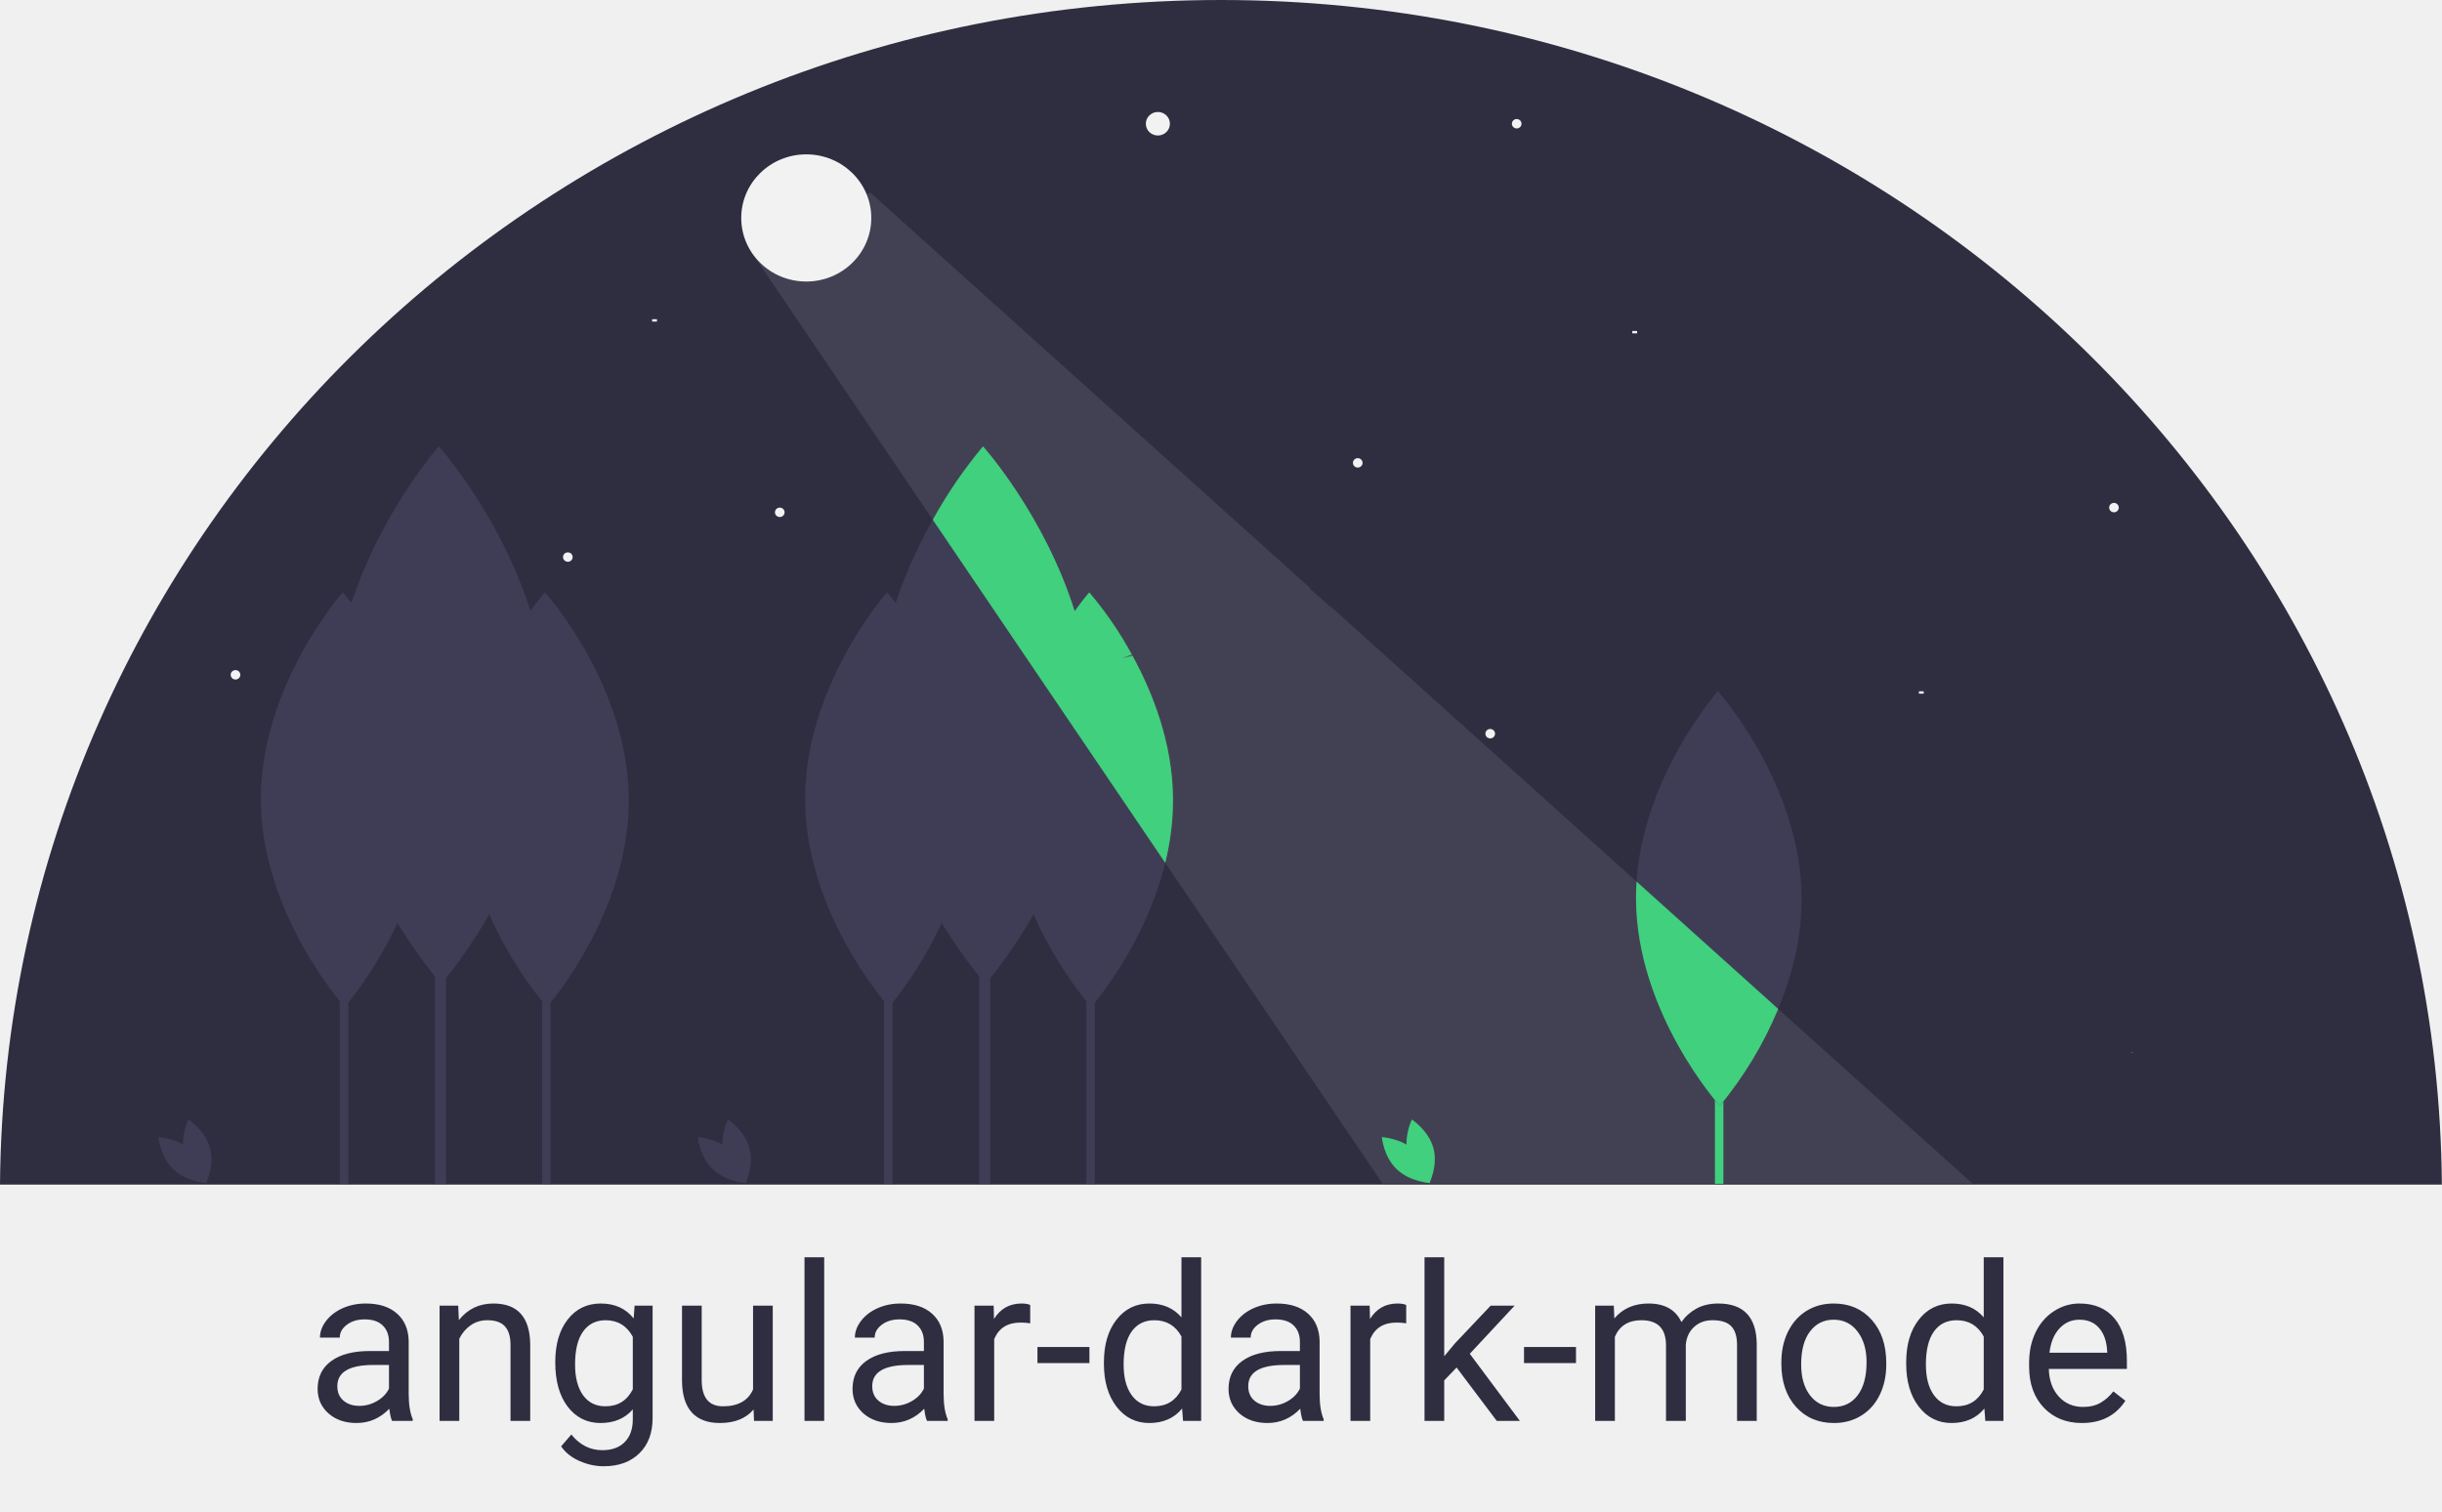
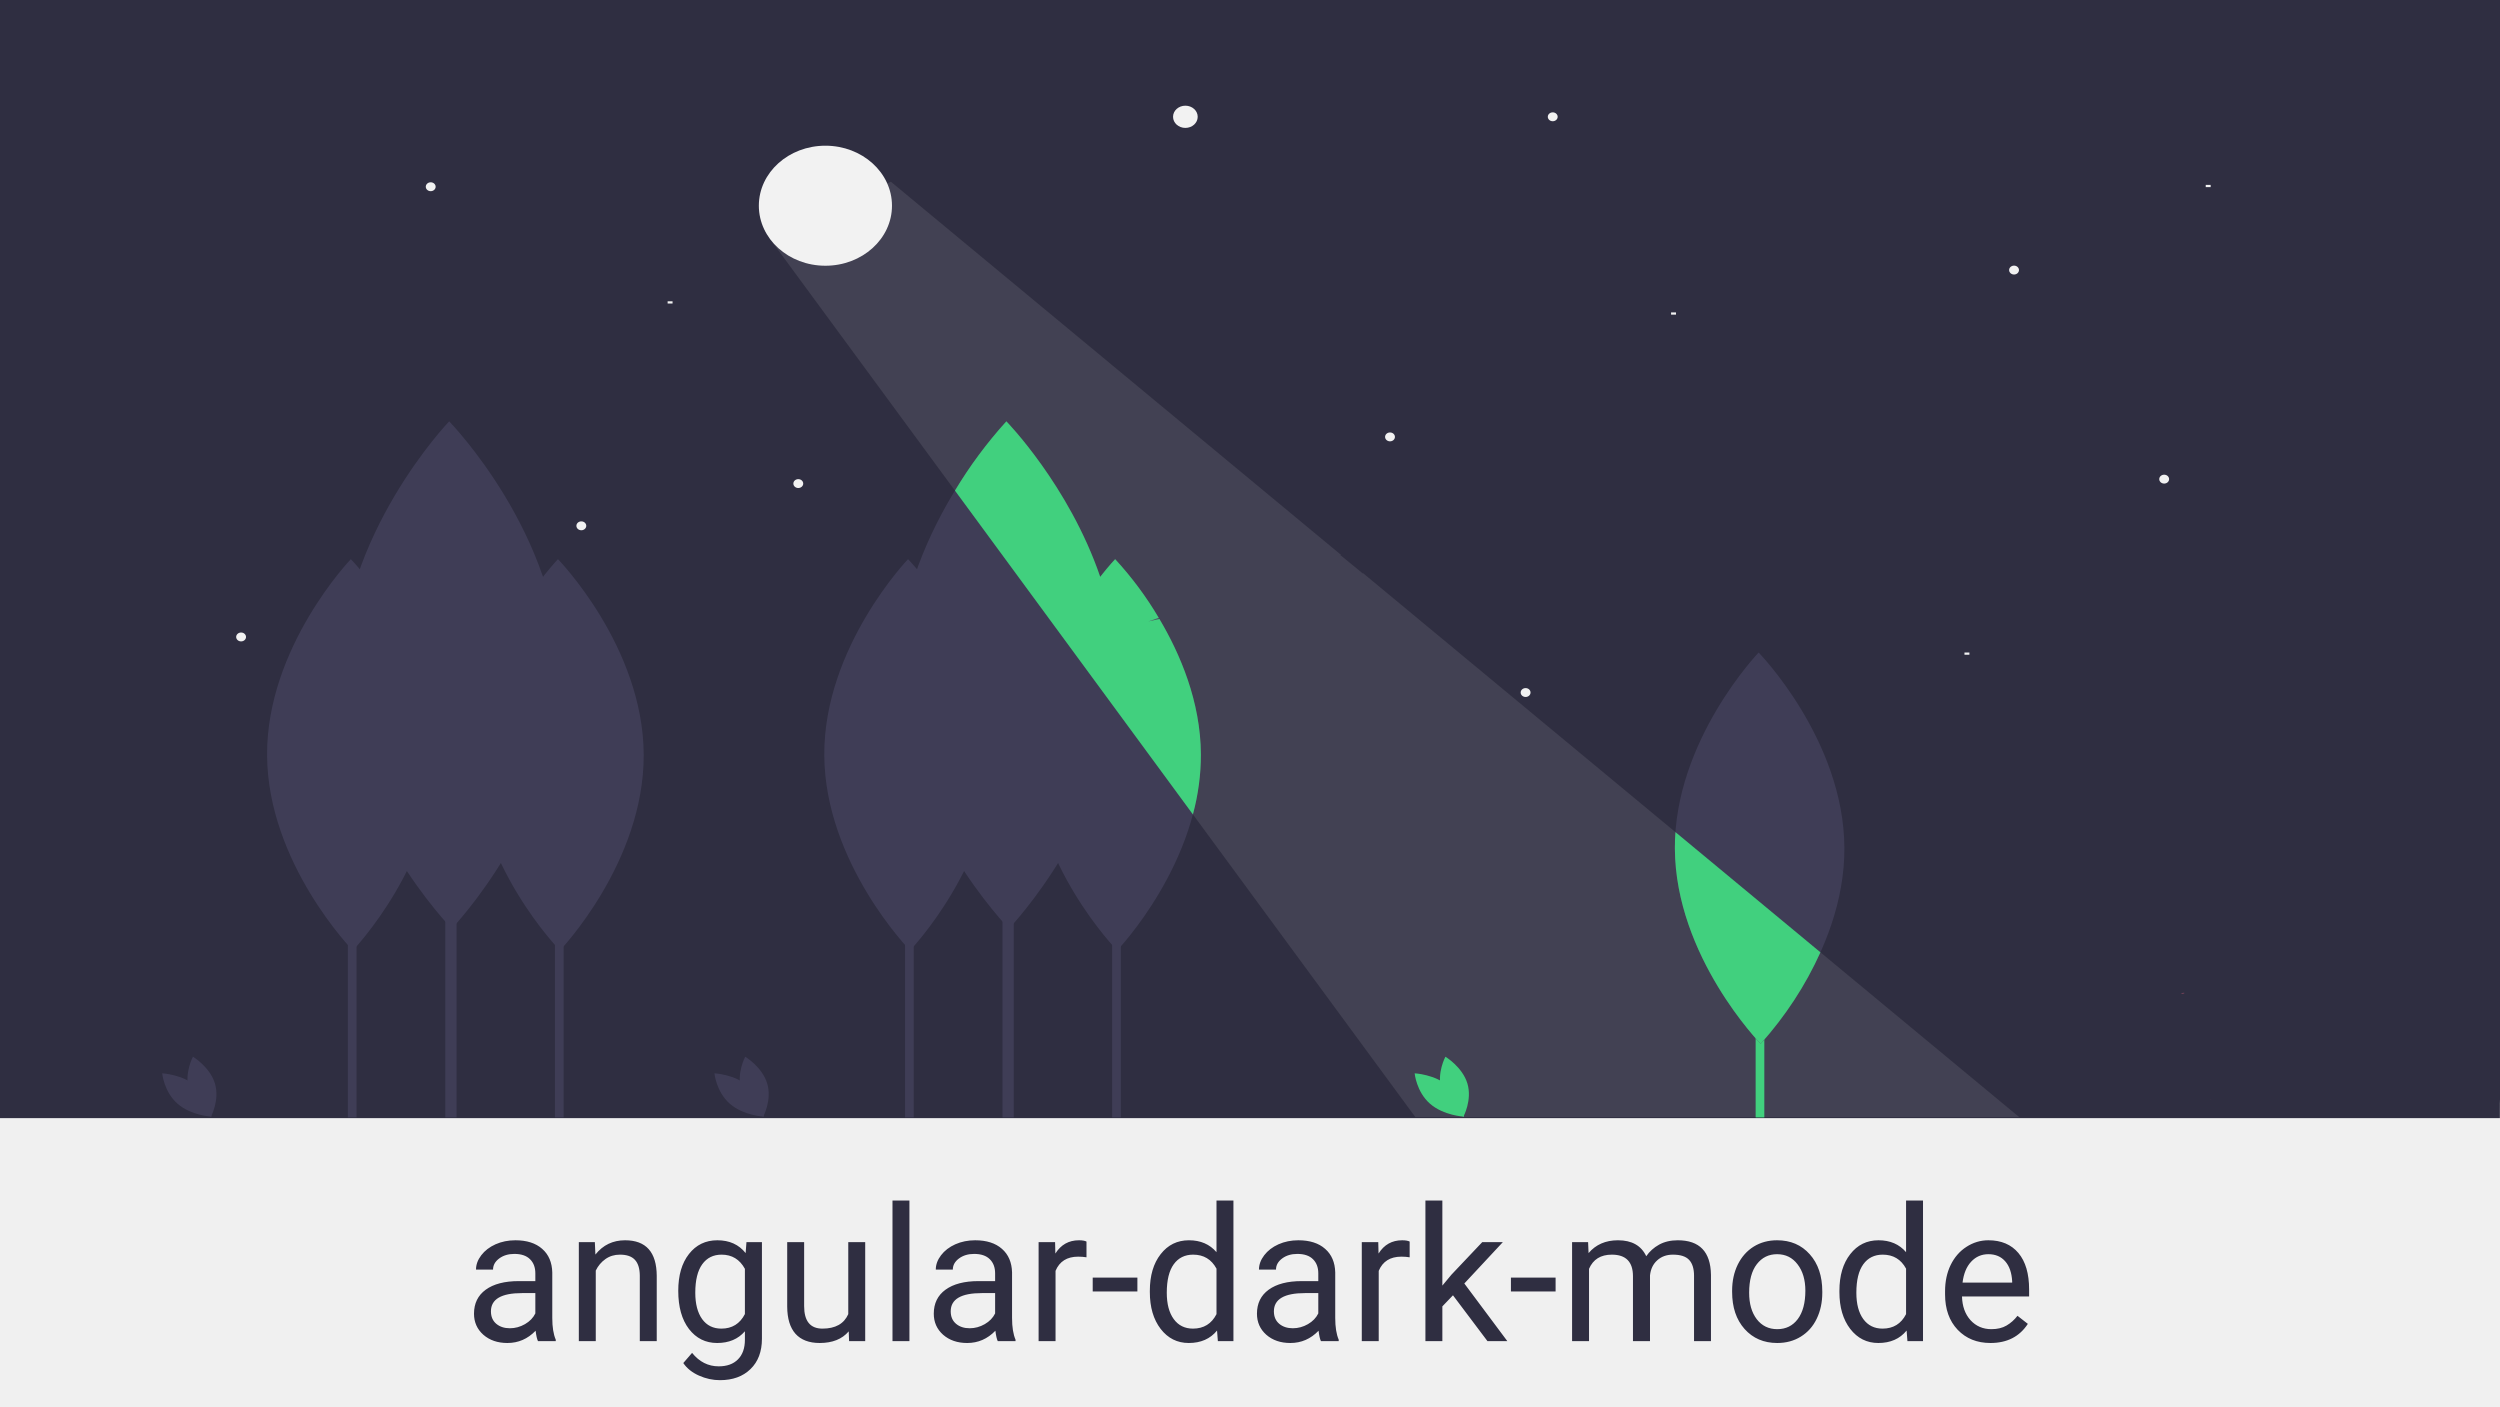
- <svg xmlns="http://www.w3.org/2000/svg" width="806" height="499" viewBox="0 0 806 499" fill="none">
+ <svg xmlns="http://www.w3.org/2000/svg" width="1920" height="1080" viewBox="0 0 1920 1080" fill="none">
  <g clip-path="url(#clip0)">
-     <path d="M402.98 0C181.471 0 1.709 174.772 -3.05176e-05 391H805.96C804.25 174.772 624.489 0 402.98 0Z" fill="#2F2E41" />
-     <path d="M382.164 44.731C384.359 44.731 386.139 42.991 386.139 40.844C386.139 38.698 384.359 36.958 382.164 36.958C379.97 36.958 378.19 38.698 378.19 40.844C378.19 42.991 379.97 44.731 382.164 44.731Z" fill="#F2F2F2" />
-     <path d="M257.37 170.659C258.248 170.659 258.959 169.963 258.959 169.105C258.959 168.246 258.248 167.55 257.37 167.55C256.492 167.55 255.78 168.246 255.78 169.105C255.78 169.963 256.492 170.659 257.37 170.659Z" fill="#F2F2F2" />
-     <path d="M491.857 243.729C492.735 243.729 493.447 243.033 493.447 242.174C493.447 241.316 492.735 240.62 491.857 240.62C490.979 240.62 490.267 241.316 490.267 242.174C490.267 243.033 490.979 243.729 491.857 243.729Z" fill="#F2F2F2" />
-     <path d="M77.729 224.296C78.607 224.296 79.318 223.6 79.318 222.741C79.318 221.882 78.607 221.186 77.729 221.186C76.851 221.186 76.139 221.882 76.139 222.741C76.139 223.6 76.851 224.296 77.729 224.296Z" fill="#F2F2F2" />
-     <path d="M697.729 169.105C698.607 169.105 699.318 168.409 699.318 167.55C699.318 166.691 698.607 165.995 697.729 165.995C696.851 165.995 696.139 166.691 696.139 167.55C696.139 168.409 696.851 169.105 697.729 169.105Z" fill="#F2F2F2" />
-     <path d="M187.421 185.429C188.299 185.429 189.011 184.733 189.011 183.874C189.011 183.016 188.299 182.319 187.421 182.319C186.543 182.319 185.831 183.016 185.831 183.874C185.831 184.733 186.543 185.429 187.421 185.429Z" fill="#F2F2F2" />
-     <path d="M448.139 154.335C449.017 154.335 449.729 153.639 449.729 152.781C449.729 151.922 449.017 151.226 448.139 151.226C447.261 151.226 446.549 151.922 446.549 152.781C446.549 153.639 447.261 154.335 448.139 154.335Z" fill="#F2F2F2" />
-     <path d="M500.6 42.399C501.478 42.399 502.19 41.703 502.19 40.844C502.19 39.986 501.478 39.29 500.6 39.29C499.722 39.29 499.011 39.986 499.011 40.844C499.011 41.703 499.722 42.399 500.6 42.399Z" fill="#F2F2F2" />
-     <path d="M169.934 224.296H168.344V225.073H169.934V224.296Z" fill="#F2F2F2" />
-     <path d="M216.831 105.363H215.241V106.141H216.831V105.363Z" fill="#F2F2F2" />
-     <path d="M331.293 193.979H329.703V194.757H331.293V193.979Z" fill="#F2F2F2" />
-     <path d="M634.934 228.182H633.344V228.96H634.934V228.182Z" fill="#F2F2F2" />
-     <path d="M540.344 109.25H538.754V110.027H540.344V109.25Z" fill="#F2F2F2" />
-     <path d="M181.714 282.702H178.917V390.754H181.714V282.702Z" fill="#3F3D56" />
-     <path d="M207.529 263.824C207.707 301.607 180.525 332.359 180.525 332.359C180.525 332.359 153.054 301.853 152.876 264.07C152.698 226.287 179.881 195.534 179.881 195.534C179.881 195.534 207.351 226.04 207.529 263.824Z" fill="#3F3D56" />
-     <path d="M147.188 250.669H143.562V390.754H147.188V250.669Z" fill="#3F3D56" />
-     <path d="M180.656 235.873C180.887 284.857 145.647 324.727 145.647 324.727C145.647 324.727 110.032 285.177 109.801 236.193C109.57 187.209 144.811 147.339 144.811 147.339C144.811 147.339 180.425 186.889 180.656 235.873Z" fill="#3F3D56" />
-     <path d="M568.817 282.702H566.02V390.754H568.817V282.702Z" fill="#2ECC71" />
-     <path d="M594.632 296.472C594.81 334.255 567.628 365.007 567.628 365.007C567.628 365.007 540.157 334.501 539.979 296.718C539.801 258.935 566.983 228.182 566.983 228.182C566.983 228.182 594.454 258.688 594.632 296.472Z" fill="#3F3D56" />
-     <path d="M114.945 282.702H112.148V390.754H114.945V282.702Z" fill="#3F3D56" />
-     <path d="M140.76 263.824C140.938 301.607 113.756 332.359 113.756 332.359C113.756 332.359 86.285 301.853 86.107 264.07C85.929 226.287 113.111 195.534 113.111 195.534C113.111 195.534 140.582 226.04 140.76 263.824Z" fill="#3F3D56" />
-     <path d="M361.355 282.702H358.558V390.754H361.355V282.702Z" fill="#3F3D56" />
-     <path d="M387.17 263.824C387.349 301.607 360.166 332.359 360.166 332.359C360.166 332.359 332.696 301.853 332.517 264.07C332.339 226.287 359.522 195.534 359.522 195.534C359.522 195.534 386.992 226.04 387.17 263.824Z" fill="#3F3D56" />
-     <path d="M326.829 250.669H323.203V390.754H326.829V250.669Z" fill="#3F3D56" />
-     <path d="M360.297 235.873C360.528 284.857 325.288 324.727 325.288 324.727C325.288 324.727 289.673 285.177 289.442 236.193C289.211 187.209 324.452 147.339 324.452 147.339C324.452 147.339 360.066 186.889 360.297 235.873Z" fill="#3F3D56" />
-     <path d="M294.586 282.702H291.789V390.754H294.586V282.702Z" fill="#3F3D56" />
-     <path d="M320.401 263.824C320.579 301.607 293.397 332.359 293.397 332.359C293.397 332.359 265.926 301.853 265.748 264.07C265.57 226.287 292.752 195.534 292.752 195.534C292.752 195.534 320.223 226.04 320.401 263.824Z" fill="#3F3D56" />
-     <path d="M586.903 333.021L540.162 290.992C540.036 292.88 539.97 294.789 539.979 296.718C540.157 334.501 567.628 365.007 567.628 365.007C575.626 355.33 582.121 344.552 586.903 333.021Z" fill="#2ECC71" />
-     <path d="M238.973 381.115C240.575 386.905 246.06 390.49 246.06 390.49C246.06 390.49 248.949 384.689 247.348 378.9C245.746 373.111 240.261 369.525 240.261 369.525C240.261 369.525 237.372 375.326 238.973 381.115Z" fill="#3F3D56" />
-     <path d="M241.326 379.871C245.721 384.055 246.258 390.486 246.258 390.486C246.258 390.486 239.67 390.134 235.275 385.95C230.881 381.767 230.344 375.336 230.344 375.336C230.344 375.336 236.932 375.688 241.326 379.871Z" fill="#3F3D56" />
-     <path d="M464.717 381.115C466.318 386.905 471.804 390.49 471.804 390.49C471.804 390.49 474.693 384.689 473.091 378.9C471.49 373.111 466.004 369.525 466.004 369.525C466.004 369.525 463.115 375.326 464.717 381.115Z" fill="#2ECC71" />
-     <path d="M467.07 379.871C471.465 384.055 472.001 390.486 472.001 390.486C472.001 390.486 465.413 390.134 461.019 385.95C456.624 381.767 456.088 375.336 456.088 375.336C456.088 375.336 462.676 375.688 467.07 379.871Z" fill="#2ECC71" />
-     <path d="M60.922 381.115C62.523 386.905 68.009 390.49 68.009 390.49C68.009 390.49 70.898 384.689 69.296 378.9C67.695 373.111 62.209 369.525 62.209 369.525C62.209 369.525 59.321 375.326 60.922 381.115Z" fill="#3F3D56" />
-     <path d="M63.275 379.871C67.67 384.055 68.206 390.486 68.206 390.486C68.206 390.486 61.618 390.134 57.224 385.95C52.829 381.767 52.293 375.336 52.293 375.336C52.293 375.336 58.881 375.688 63.275 379.871Z" fill="#3F3D56" />
-     <path d="M307.88 171.564L384.593 284.792C386.307 277.928 387.172 270.889 387.17 263.823C387.084 245.399 380.507 228.707 373.79 216.437L370.241 217.3L373.579 216.054C369.624 208.762 364.914 201.885 359.522 195.534C359.522 195.534 357.564 197.75 354.705 201.718C344.626 169.747 324.452 147.339 324.452 147.339C318.155 154.882 312.606 162.993 307.88 171.564Z" fill="#2ECC71" />
-     <path d="M703.971 347.328C704.103 347.305 704.233 347.27 704.363 347.238C703.945 347.187 703.52 347.227 703.119 347.355C703.403 347.38 703.689 347.371 703.971 347.328Z" fill="#FF6584" />
-     <path d="M712.737 384.431C712.776 384.466 712.815 384.502 712.855 384.536C712.826 384.495 712.793 384.454 712.767 384.412L712.737 384.431Z" fill="#FF6584" />
-     <path opacity="0.1" d="M456.835 216.066L456.834 216.065L439.491 200.47L439.335 200.508L432.39 194.334L432.055 194.238L432.417 194.104L358.558 127.694L287.229 63.556L250.884 82.41L247.911 83.054L291.468 147.339L456.31 390.646H650.99L456.835 216.066Z" fill="#F2F2F2" />
-     <path d="M266.113 92.926C277.966 92.926 287.575 83.529 287.575 71.938C287.575 60.346 277.966 50.95 266.113 50.95C254.26 50.95 244.652 60.346 244.652 71.938C244.652 83.529 254.26 92.926 266.113 92.926Z" fill="#F2F2F2" />
+     <path d="M954.591 -1.588C-853.859 -334.323 4.072 383.834 -0 858.715H1919.9C1915.83 383.834 2600.79 -470.117 954.591 -1.588Z" fill="#2F2E41" />
+     <path d="M910.367 98.238C915.596 98.238 919.834 94.417 919.834 89.702C919.834 84.988 915.596 81.166 910.367 81.166C905.138 81.166 900.899 84.988 900.899 89.702C900.899 94.417 905.138 98.238 910.367 98.238Z" fill="#F2F2F2" />
+     <path d="M613.089 374.803C615.18 374.803 616.876 373.274 616.876 371.388C616.876 369.503 615.18 367.974 613.089 367.974C610.997 367.974 609.302 369.503 609.302 371.388C609.302 373.274 610.997 374.803 613.089 374.803Z" fill="#F2F2F2" />
+     <path d="M1171.67 535.278C1173.76 535.278 1175.46 533.749 1175.46 531.864C1175.46 529.978 1173.76 528.449 1171.67 528.449C1169.58 528.449 1167.88 529.978 1167.88 531.864C1167.88 533.749 1169.58 535.278 1171.67 535.278Z" fill="#F2F2F2" />
+     <path d="M185.16 492.598C187.251 492.598 188.947 491.07 188.947 489.184C188.947 487.298 187.251 485.77 185.16 485.77C183.068 485.77 181.373 487.298 181.373 489.184C181.373 491.07 183.068 492.598 185.16 492.598Z" fill="#F2F2F2" />
+     <path d="M1662.08 371.388C1664.17 371.388 1665.87 369.859 1665.87 367.974C1665.87 366.088 1664.17 364.559 1662.08 364.559C1659.99 364.559 1658.3 366.088 1658.3 367.974C1658.3 369.859 1659.99 371.388 1662.08 371.388Z" fill="#F2F2F2" />
+     <path d="M1546.79 210.829C1548.88 210.829 1550.57 209.3 1550.57 207.414C1550.57 205.529 1548.88 204 1546.79 204C1544.7 204 1543 205.529 1543 207.414C1543 209.3 1544.7 210.829 1546.79 210.829Z" fill="#F2F2F2" />
+     <path d="M446.462 407.239C448.553 407.239 450.249 405.71 450.249 403.825C450.249 401.939 448.553 400.41 446.462 400.41C444.37 400.41 442.675 401.939 442.675 403.825C442.675 405.71 444.37 407.239 446.462 407.239Z" fill="#F2F2F2" />
+     <path d="M1067.53 338.952C1069.62 338.952 1071.31 337.423 1071.31 335.537C1071.31 333.651 1069.62 332.123 1067.53 332.123C1065.44 332.123 1063.74 333.651 1063.74 335.537C1063.74 337.423 1065.44 338.952 1067.53 338.952Z" fill="#F2F2F2" />
+     <path d="M1192.5 93.117C1194.59 93.117 1196.28 91.588 1196.28 89.702C1196.28 87.817 1194.59 86.288 1192.5 86.288C1190.41 86.288 1188.71 87.817 1188.71 89.702C1188.71 91.588 1190.41 93.117 1192.5 93.117Z" fill="#F2F2F2" />
+     <path d="M330.787 146.829C332.878 146.829 334.574 145.3 334.574 143.414C334.574 141.529 332.878 140 330.787 140C328.695 140 327 141.529 327 143.414C327 145.3 328.695 146.829 330.787 146.829Z" fill="#F2F2F2" />
+     <path d="M404.805 492.598H401.018V494.306H404.805V492.598Z" fill="#F2F2F2" />
+     <path d="M516.521 231.399H512.734V233.107H516.521V231.399Z" fill="#F2F2F2" />
+     <path d="M1697.79 142H1694V143.708H1697.79V142Z" fill="#F2F2F2" />
+     <path d="M789.184 426.018H785.397V427.726H789.184V426.018Z" fill="#F2F2F2" />
+     <path d="M1512.5 501.134H1508.71V502.842H1512.5V501.134Z" fill="#F2F2F2" />
+     <path d="M1287.17 239.935H1283.38V241.642H1287.17V239.935Z" fill="#F2F2F2" />
+     <path d="M432.868 620.87H426.204V858.174H432.868V620.87Z" fill="#3F3D56" />
+     <path d="M494.363 579.41C494.787 662.389 430.036 729.928 430.036 729.928C430.036 729.928 364.596 662.93 364.172 579.951C363.748 496.971 428.5 429.433 428.5 429.433C428.5 429.433 493.939 496.43 494.363 579.41Z" fill="#3F3D56" />
+     <path d="M350.622 550.52H341.983V858.174H350.622V550.52Z" fill="#3F3D56" />
+     <path d="M430.347 518.025C430.897 625.604 346.949 713.165 346.949 713.165C346.949 713.165 262.111 626.306 261.561 518.727C261.011 411.148 344.958 323.587 344.958 323.587C344.958 323.587 429.797 410.446 430.347 518.025Z" fill="#3F3D56" />
+     <path d="M1355 620.87H1348.33V858.174H1355V620.87Z" fill="#2ECC71" />
+     <path d="M1416.49 651.112C1416.92 734.091 1352.17 801.63 1352.17 801.63C1352.17 801.63 1286.73 734.632 1286.3 651.652C1285.88 568.673 1350.63 501.134 1350.63 501.134C1350.63 501.134 1416.07 568.132 1416.49 651.112Z" fill="#3F3D56" />
+     <path d="M273.815 620.87H267.151V858.174H273.815V620.87Z" fill="#3F3D56" />
+     <path d="M335.31 579.41C335.734 662.389 270.982 729.928 270.982 729.928C270.982 729.928 205.543 662.93 205.119 579.951C204.695 496.971 269.446 429.433 269.446 429.433C269.446 429.433 334.885 496.43 335.31 579.41Z" fill="#3F3D56" />
+     <path d="M860.797 620.87H854.134V858.174H860.797V620.87Z" fill="#3F3D56" />
+     <path d="M922.292 579.41C922.716 662.389 857.965 729.928 857.965 729.928C857.965 729.928 792.525 662.93 792.101 579.951C791.677 496.971 856.429 429.433 856.429 429.433C856.429 429.433 921.868 496.43 922.292 579.41Z" fill="#3F3D56" />
+     <path d="M778.551 550.52H769.912V858.174H778.551V550.52Z" fill="#3F3D56" />
+     <path d="M858.276 518.025C858.826 625.604 774.879 713.165 774.879 713.165C774.879 713.165 690.04 626.306 689.49 518.727C688.94 411.148 772.887 323.587 772.887 323.587C772.887 323.587 857.726 410.446 858.276 518.025Z" fill="#3F3D56" />
+     <path d="M701.744 620.87H695.08V858.174H701.744V620.87Z" fill="#3F3D56" />
+     <path d="M763.239 579.41C763.663 662.389 698.911 729.928 698.911 729.928C698.911 729.928 633.472 662.93 633.048 579.951C632.624 496.971 697.375 429.433 697.375 429.433C697.375 429.433 762.815 496.43 763.239 579.41Z" fill="#3F3D56" />
+     <path d="M1398.08 731.381L1286.74 639.076C1286.44 643.224 1286.28 647.417 1286.3 651.652C1286.73 734.632 1352.17 801.63 1352.17 801.63C1371.22 780.376 1386.69 756.705 1398.08 731.381V731.381Z" fill="#2ECC71" />
+     <path d="M569.266 837.006C573.081 849.721 586.148 857.595 586.148 857.595C586.148 857.595 593.03 844.855 589.215 832.141C585.4 819.426 572.333 811.551 572.333 811.551C572.333 811.551 565.451 824.291 569.266 837.006Z" fill="#3F3D56" />
+     <path d="M574.872 834.273C585.34 843.461 586.619 857.585 586.619 857.585C586.619 857.585 570.925 856.812 560.457 847.625C549.989 838.437 548.71 824.313 548.71 824.313C548.71 824.313 564.404 825.086 574.872 834.273Z" fill="#3F3D56" />
+     <path d="M1107.02 837.006C1110.83 849.721 1123.9 857.595 1123.9 857.595C1123.9 857.595 1130.78 844.855 1126.97 832.141C1123.15 819.426 1110.08 811.551 1110.08 811.551C1110.08 811.551 1103.2 824.291 1107.02 837.006Z" fill="#2ECC71" />
+     <path d="M1112.62 834.273C1123.09 843.461 1124.37 857.585 1124.37 857.585C1124.37 857.585 1108.68 856.812 1098.21 847.625C1087.74 838.437 1086.46 824.313 1086.46 824.313C1086.46 824.313 1102.16 825.086 1112.62 834.273Z" fill="#2ECC71" />
+     <path d="M145.124 837.006C148.939 849.721 162.006 857.595 162.006 857.595C162.006 857.595 168.888 844.855 165.073 832.141C161.258 819.426 148.191 811.551 148.191 811.551C148.191 811.551 141.309 824.291 145.124 837.006Z" fill="#3F3D56" />
+     <path d="M150.73 834.273C161.198 843.461 162.477 857.585 162.477 857.585C162.477 857.585 146.783 856.812 136.315 847.625C125.847 838.437 124.568 824.313 124.568 824.313C124.568 824.313 140.262 825.086 150.73 834.273Z" fill="#3F3D56" />
+     <path d="M733.411 376.789L916.152 625.461C920.234 610.387 922.296 594.926 922.292 579.41C922.085 538.946 906.418 502.287 890.418 475.34L881.965 477.234L889.916 474.499C880.494 458.483 869.273 443.381 856.428 429.433C856.428 429.433 851.766 434.298 844.955 443.013C820.946 372.799 772.887 323.587 772.887 323.587C757.887 340.152 744.669 357.966 733.411 376.789V376.789Z" fill="#2ECC71" />
+     <path d="M1676.95 762.802C1677.27 762.753 1677.58 762.676 1677.89 762.604C1676.89 762.493 1675.88 762.581 1674.92 762.862C1675.6 762.917 1676.28 762.897 1676.95 762.802V762.802Z" fill="#FF6584" />
+     <path d="M1697.83 844.288C1697.93 844.365 1698.02 844.445 1698.12 844.519C1698.05 844.428 1697.97 844.34 1697.91 844.245L1697.83 844.288Z" fill="#FF6584" />
+     <path opacity="0.1" d="M1088.24 474.524L1088.24 474.523L1046.93 440.273L1046.56 440.357L1030.01 426.797L1029.21 426.587L1030.07 426.291L854.133 280.441L684.219 139.583L597.639 180.989L590.557 182.403L694.315 323.587L1086.99 857.936H1550.75L1088.24 474.524Z" fill="#F2F2F2" />
+     <path d="M633.917 204.084C662.152 204.084 685.042 183.447 685.042 157.99C685.042 132.533 662.152 111.896 633.917 111.896C605.682 111.896 582.793 132.533 582.793 157.99C582.793 183.447 605.682 204.084 633.917 204.084Z" fill="#F2F2F2" />
  </g>
-   <path d="M129.406 469C129.031 468.25 128.727 466.914 128.492 464.992C125.469 468.133 121.859 469.703 117.664 469.703C113.914 469.703 110.832 468.648 108.418 466.539C106.027 464.406 104.832 461.711 104.832 458.453C104.832 454.492 106.332 451.422 109.332 449.242C112.355 447.039 116.598 445.938 122.059 445.938H128.387V442.949C128.387 440.676 127.707 438.871 126.348 437.535C124.988 436.176 122.984 435.496 120.336 435.496C118.016 435.496 116.07 436.082 114.5 437.254C112.93 438.426 112.145 439.844 112.145 441.508H105.605C105.605 439.609 106.273 437.781 107.609 436.023C108.969 434.242 110.797 432.836 113.094 431.805C115.414 430.773 117.957 430.258 120.723 430.258C125.105 430.258 128.539 431.359 131.023 433.562C133.508 435.742 134.797 438.754 134.891 442.598V460.105C134.891 463.598 135.336 466.375 136.227 468.438V469H129.406ZM118.613 464.043C120.652 464.043 122.586 463.516 124.414 462.461C126.242 461.406 127.566 460.035 128.387 458.348V450.543H123.289C115.32 450.543 111.336 452.875 111.336 457.539C111.336 459.578 112.016 461.172 113.375 462.32C114.734 463.469 116.48 464.043 118.613 464.043ZM151.238 430.961L151.449 435.742C154.355 432.086 158.152 430.258 162.84 430.258C170.879 430.258 174.934 434.793 175.004 443.863V469H168.5V443.828C168.477 441.086 167.844 439.059 166.602 437.746C165.383 436.434 163.473 435.777 160.871 435.777C158.762 435.777 156.91 436.34 155.316 437.465C153.723 438.59 152.48 440.066 151.59 441.895V469H145.086V430.961H151.238ZM183.266 449.664C183.266 443.734 184.637 439.023 187.379 435.531C190.121 432.016 193.754 430.258 198.277 430.258C202.918 430.258 206.539 431.898 209.141 435.18L209.457 430.961H215.398V468.086C215.398 473.008 213.934 476.887 211.004 479.723C208.098 482.559 204.184 483.977 199.262 483.977C196.52 483.977 193.836 483.391 191.211 482.219C188.586 481.047 186.582 479.441 185.199 477.402L188.574 473.5C191.363 476.945 194.773 478.668 198.805 478.668C201.969 478.668 204.43 477.777 206.188 475.996C207.969 474.215 208.859 471.707 208.859 468.473V465.203C206.258 468.203 202.707 469.703 198.207 469.703C193.754 469.703 190.145 467.91 187.379 464.324C184.637 460.738 183.266 455.852 183.266 449.664ZM189.805 450.402C189.805 454.691 190.684 458.066 192.441 460.527C194.199 462.965 196.66 464.184 199.824 464.184C203.926 464.184 206.938 462.32 208.859 458.594V441.227C206.867 437.594 203.879 435.777 199.895 435.777C196.73 435.777 194.258 437.008 192.477 439.469C190.695 441.93 189.805 445.574 189.805 450.402ZM248.727 465.238C246.195 468.215 242.48 469.703 237.582 469.703C233.527 469.703 230.434 468.531 228.301 466.188C226.191 463.82 225.125 460.328 225.102 455.711V430.961H231.605V455.535C231.605 461.301 233.949 464.184 238.637 464.184C243.605 464.184 246.91 462.332 248.551 458.629V430.961H255.055V469H248.867L248.727 465.238ZM272.035 469H265.531V415H272.035V469ZM305.961 469C305.586 468.25 305.281 466.914 305.047 464.992C302.023 468.133 298.414 469.703 294.219 469.703C290.469 469.703 287.387 468.648 284.973 466.539C282.582 464.406 281.387 461.711 281.387 458.453C281.387 454.492 282.887 451.422 285.887 449.242C288.91 447.039 293.152 445.938 298.613 445.938H304.941V442.949C304.941 440.676 304.262 438.871 302.902 437.535C301.543 436.176 299.539 435.496 296.891 435.496C294.57 435.496 292.625 436.082 291.055 437.254C289.484 438.426 288.699 439.844 288.699 441.508H282.16C282.16 439.609 282.828 437.781 284.164 436.023C285.523 434.242 287.352 432.836 289.648 431.805C291.969 430.773 294.512 430.258 297.277 430.258C301.66 430.258 305.094 431.359 307.578 433.562C310.062 435.742 311.352 438.754 311.445 442.598V460.105C311.445 463.598 311.891 466.375 312.781 468.438V469H305.961ZM295.168 464.043C297.207 464.043 299.141 463.516 300.969 462.461C302.797 461.406 304.121 460.035 304.941 458.348V450.543H299.844C291.875 450.543 287.891 452.875 287.891 457.539C287.891 459.578 288.57 461.172 289.93 462.32C291.289 463.469 293.035 464.043 295.168 464.043ZM340.027 436.797C339.043 436.633 337.977 436.551 336.828 436.551C332.562 436.551 329.668 438.367 328.145 442V469H321.641V430.961H327.969L328.074 435.355C330.207 431.957 333.23 430.258 337.145 430.258C338.41 430.258 339.371 430.422 340.027 430.75V436.797ZM359.574 449.91H342.418V444.602H359.574V449.91ZM364.355 449.664C364.355 443.828 365.738 439.141 368.504 435.602C371.27 432.039 374.891 430.258 379.367 430.258C383.82 430.258 387.348 431.781 389.949 434.828V415H396.453V469H390.477L390.16 464.922C387.559 468.109 383.938 469.703 379.297 469.703C374.891 469.703 371.293 467.898 368.504 464.289C365.738 460.68 364.355 455.969 364.355 450.156V449.664ZM370.859 450.402C370.859 454.715 371.75 458.09 373.531 460.527C375.312 462.965 377.773 464.184 380.914 464.184C385.039 464.184 388.051 462.332 389.949 458.629V441.156C388.004 437.57 385.016 435.777 380.984 435.777C377.797 435.777 375.312 437.008 373.531 439.469C371.75 441.93 370.859 445.574 370.859 450.402ZM430.062 469C429.688 468.25 429.383 466.914 429.148 464.992C426.125 468.133 422.516 469.703 418.32 469.703C414.57 469.703 411.488 468.648 409.074 466.539C406.684 464.406 405.488 461.711 405.488 458.453C405.488 454.492 406.988 451.422 409.988 449.242C413.012 447.039 417.254 445.938 422.715 445.938H429.043V442.949C429.043 440.676 428.363 438.871 427.004 437.535C425.645 436.176 423.641 435.496 420.992 435.496C418.672 435.496 416.727 436.082 415.156 437.254C413.586 438.426 412.801 439.844 412.801 441.508H406.262C406.262 439.609 406.93 437.781 408.266 436.023C409.625 434.242 411.453 432.836 413.75 431.805C416.07 430.773 418.613 430.258 421.379 430.258C425.762 430.258 429.195 431.359 431.68 433.562C434.164 435.742 435.453 438.754 435.547 442.598V460.105C435.547 463.598 435.992 466.375 436.883 468.438V469H430.062ZM419.27 464.043C421.309 464.043 423.242 463.516 425.07 462.461C426.898 461.406 428.223 460.035 429.043 458.348V450.543H423.945C415.977 450.543 411.992 452.875 411.992 457.539C411.992 459.578 412.672 461.172 414.031 462.32C415.391 463.469 417.137 464.043 419.27 464.043ZM464.129 436.797C463.145 436.633 462.078 436.551 460.93 436.551C456.664 436.551 453.77 438.367 452.246 442V469H445.742V430.961H452.07L452.176 435.355C454.309 431.957 457.332 430.258 461.246 430.258C462.512 430.258 463.473 430.422 464.129 430.75V436.797ZM480.758 451.387L476.68 455.641V469H470.176V415H476.68V447.66L480.16 443.477L492.008 430.961H499.918L485.117 446.852L501.641 469H494.012L480.758 451.387ZM520.168 449.91H503.012V444.602H520.168V449.91ZM532.648 430.961L532.824 435.18C535.613 431.898 539.375 430.258 544.109 430.258C549.43 430.258 553.051 432.297 554.973 436.375C556.238 434.547 557.879 433.07 559.895 431.945C561.934 430.82 564.336 430.258 567.102 430.258C575.445 430.258 579.688 434.676 579.828 443.512V469H573.324V443.898C573.324 441.18 572.703 439.152 571.461 437.816C570.219 436.457 568.133 435.777 565.203 435.777C562.789 435.777 560.785 436.504 559.191 437.957C557.598 439.387 556.672 441.32 556.414 443.758V469H549.875V444.074C549.875 438.543 547.168 435.777 541.754 435.777C537.488 435.777 534.57 437.594 533 441.227V469H526.496V430.961H532.648ZM587.949 449.629C587.949 445.902 588.676 442.551 590.129 439.574C591.605 436.598 593.645 434.301 596.246 432.684C598.871 431.066 601.859 430.258 605.211 430.258C610.391 430.258 614.574 432.051 617.762 435.637C620.973 439.223 622.578 443.992 622.578 449.945V450.402C622.578 454.105 621.863 457.434 620.434 460.387C619.027 463.316 617 465.602 614.352 467.242C611.727 468.883 608.703 469.703 605.281 469.703C600.125 469.703 595.941 467.91 592.73 464.324C589.543 460.738 587.949 455.992 587.949 450.086V449.629ZM594.488 450.402C594.488 454.621 595.461 458.008 597.406 460.562C599.375 463.117 602 464.395 605.281 464.395C608.586 464.395 611.211 463.105 613.156 460.527C615.102 457.926 616.074 454.293 616.074 449.629C616.074 445.457 615.078 442.082 613.086 439.504C611.117 436.902 608.492 435.602 605.211 435.602C602 435.602 599.41 436.879 597.441 439.434C595.473 441.988 594.488 445.645 594.488 450.402ZM629.152 449.664C629.152 443.828 630.535 439.141 633.301 435.602C636.066 432.039 639.688 430.258 644.164 430.258C648.617 430.258 652.145 431.781 654.746 434.828V415H661.25V469H655.273L654.957 464.922C652.355 468.109 648.734 469.703 644.094 469.703C639.688 469.703 636.09 467.898 633.301 464.289C630.535 460.68 629.152 455.969 629.152 450.156V449.664ZM635.656 450.402C635.656 454.715 636.547 458.09 638.328 460.527C640.109 462.965 642.57 464.184 645.711 464.184C649.836 464.184 652.848 462.332 654.746 458.629V441.156C652.801 437.57 649.812 435.777 645.781 435.777C642.594 435.777 640.109 437.008 638.328 439.469C636.547 441.93 635.656 445.574 635.656 450.402ZM687.16 469.703C682.004 469.703 677.809 468.016 674.574 464.641C671.34 461.242 669.723 456.707 669.723 451.035V449.84C669.723 446.066 670.438 442.703 671.867 439.75C673.32 436.773 675.336 434.453 677.914 432.789C680.516 431.102 683.328 430.258 686.352 430.258C691.297 430.258 695.141 431.887 697.883 435.145C700.625 438.402 701.996 443.066 701.996 449.137V451.844H676.227C676.32 455.594 677.41 458.629 679.496 460.949C681.605 463.246 684.277 464.395 687.512 464.395C689.809 464.395 691.754 463.926 693.348 462.988C694.941 462.051 696.336 460.809 697.531 459.262L701.504 462.355C698.316 467.254 693.535 469.703 687.16 469.703ZM686.352 435.602C683.727 435.602 681.523 436.562 679.742 438.484C677.961 440.383 676.859 443.055 676.438 446.5H695.492V446.008C695.305 442.703 694.414 440.148 692.82 438.344C691.227 436.516 689.07 435.602 686.352 435.602Z" fill="#2F2E41" />
+   <path d="M413.18 1030.01C412.43 1028.51 411.82 1025.84 411.352 1022C405.305 1028.28 398.086 1031.42 389.695 1031.42C382.195 1031.42 376.031 1029.31 371.203 1025.09C366.422 1020.83 364.031 1015.44 364.031 1008.92C364.031 1001 367.031 994.858 373.031 990.499C379.078 986.093 387.562 983.889 398.484 983.889H411.141V977.913C411.141 973.366 409.781 969.757 407.062 967.085C404.344 964.366 400.336 963.007 395.039 963.007C390.398 963.007 386.508 964.178 383.367 966.522C380.227 968.866 378.656 971.702 378.656 975.03H365.578C365.578 971.233 366.914 967.577 369.586 964.061C372.305 960.499 375.961 957.686 380.555 955.624C385.195 953.561 390.281 952.53 395.812 952.53C404.578 952.53 411.445 954.733 416.414 959.139C421.383 963.499 423.961 969.522 424.148 977.21V1012.23C424.148 1019.21 425.039 1024.76 426.82 1028.89V1030.01H413.18ZM391.594 1020.1C395.672 1020.1 399.539 1019.05 403.195 1016.94C406.852 1014.83 409.5 1012.08 411.141 1008.71V993.1H400.945C385.008 993.1 377.039 997.764 377.039 1007.09C377.039 1011.17 378.398 1014.36 381.117 1016.66C383.836 1018.95 387.328 1020.1 391.594 1020.1ZM456.844 953.936L457.266 963.499C463.078 956.186 470.672 952.53 480.047 952.53C496.125 952.53 504.234 961.6 504.375 979.741V1030.01H491.367V979.671C491.32 974.186 490.055 970.132 487.57 967.507C485.133 964.882 481.312 963.569 476.109 963.569C471.891 963.569 468.188 964.694 465 966.944C461.812 969.194 459.328 972.147 457.547 975.803V1030.01H444.539V953.936H456.844ZM520.898 991.343C520.898 979.483 523.641 970.061 529.125 963.077C534.609 956.046 541.875 952.53 550.922 952.53C560.203 952.53 567.445 955.811 572.648 962.374L573.281 953.936H585.164V1028.19C585.164 1038.03 582.234 1045.79 576.375 1051.46C570.562 1057.13 562.734 1059.97 552.891 1059.97C547.406 1059.97 542.039 1058.8 536.789 1056.45C531.539 1054.11 527.531 1050.9 524.766 1046.82L531.516 1039.01C537.094 1045.91 543.914 1049.35 551.977 1049.35C558.305 1049.35 563.227 1047.57 566.742 1044.01C570.305 1040.44 572.086 1035.43 572.086 1028.96V1022.42C566.883 1028.42 559.781 1031.42 550.781 1031.42C541.875 1031.42 534.656 1027.83 529.125 1020.66C523.641 1013.49 520.898 1003.72 520.898 991.343ZM533.977 992.819C533.977 1001.4 535.734 1008.15 539.25 1013.07C542.766 1017.94 547.688 1020.38 554.016 1020.38C562.219 1020.38 568.242 1016.66 572.086 1009.2V974.468C568.102 967.202 562.125 963.569 554.156 963.569C547.828 963.569 542.883 966.03 539.32 970.952C535.758 975.874 533.977 983.163 533.977 992.819ZM651.82 1022.49C646.758 1028.44 639.328 1031.42 629.531 1031.42C621.422 1031.42 615.234 1029.08 610.969 1024.39C606.75 1019.66 604.617 1012.67 604.57 1003.44V953.936H617.578V1003.08C617.578 1014.62 622.266 1020.38 631.641 1020.38C641.578 1020.38 648.188 1016.68 651.469 1009.27V953.936H664.477V1030.01H652.102L651.82 1022.49ZM698.438 1030.01H685.43V922.014H698.438V1030.01ZM766.289 1030.01C765.539 1028.51 764.93 1025.84 764.461 1022C758.414 1028.28 751.195 1031.42 742.805 1031.42C735.305 1031.42 729.141 1029.31 724.312 1025.09C719.531 1020.83 717.141 1015.44 717.141 1008.92C717.141 1001 720.141 994.858 726.141 990.499C732.188 986.093 740.672 983.889 751.594 983.889H764.25V977.913C764.25 973.366 762.891 969.757 760.172 967.085C757.453 964.366 753.445 963.007 748.148 963.007C743.508 963.007 739.617 964.178 736.477 966.522C733.336 968.866 731.766 971.702 731.766 975.03H718.688C718.688 971.233 720.023 967.577 722.695 964.061C725.414 960.499 729.07 957.686 733.664 955.624C738.305 953.561 743.391 952.53 748.922 952.53C757.688 952.53 764.555 954.733 769.523 959.139C774.492 963.499 777.07 969.522 777.258 977.21V1012.23C777.258 1019.21 778.148 1024.76 779.93 1028.89V1030.01H766.289ZM744.703 1020.1C748.781 1020.1 752.648 1019.05 756.305 1016.94C759.961 1014.83 762.609 1012.08 764.25 1008.71V993.1H754.055C738.117 993.1 730.148 997.764 730.148 1007.09C730.148 1011.17 731.508 1014.36 734.227 1016.66C736.945 1018.95 740.438 1020.1 744.703 1020.1ZM834.422 965.608C832.453 965.28 830.32 965.116 828.023 965.116C819.492 965.116 813.703 968.749 810.656 976.014V1030.01H797.648V953.936H810.305L810.516 962.725C814.781 955.928 820.828 952.53 828.656 952.53C831.188 952.53 833.109 952.858 834.422 953.514V965.608ZM873.516 991.835H839.203V981.218H873.516V991.835ZM883.078 991.343C883.078 979.671 885.844 970.296 891.375 963.218C896.906 956.093 904.148 952.53 913.102 952.53C922.008 952.53 929.062 955.577 934.266 961.671V922.014H947.273V1030.01H935.32L934.688 1021.86C929.484 1028.23 922.242 1031.42 912.961 1031.42C904.148 1031.42 896.953 1027.81 891.375 1020.59C885.844 1013.37 883.078 1003.95 883.078 992.327V991.343ZM896.086 992.819C896.086 1001.44 897.867 1008.19 901.43 1013.07C904.992 1017.94 909.914 1020.38 916.195 1020.38C924.445 1020.38 930.469 1016.68 934.266 1009.27V974.327C930.375 967.155 924.398 963.569 916.336 963.569C909.961 963.569 904.992 966.03 901.43 970.952C897.867 975.874 896.086 983.163 896.086 992.819ZM1014.49 1030.01C1013.74 1028.51 1013.13 1025.84 1012.66 1022C1006.62 1028.28 999.398 1031.42 991.008 1031.42C983.508 1031.42 977.344 1029.31 972.516 1025.09C967.734 1020.83 965.344 1015.44 965.344 1008.92C965.344 1001 968.344 994.858 974.344 990.499C980.391 986.093 988.875 983.889 999.797 983.889H1012.45V977.913C1012.45 973.366 1011.09 969.757 1008.38 967.085C1005.66 964.366 1001.65 963.007 996.352 963.007C991.711 963.007 987.82 964.178 984.68 966.522C981.539 968.866 979.969 971.702 979.969 975.03H966.891C966.891 971.233 968.227 967.577 970.898 964.061C973.617 960.499 977.273 957.686 981.867 955.624C986.508 953.561 991.594 952.53 997.125 952.53C1005.89 952.53 1012.76 954.733 1017.73 959.139C1022.7 963.499 1025.27 969.522 1025.46 977.21V1012.23C1025.46 1019.21 1026.35 1024.76 1028.13 1028.89V1030.01H1014.49ZM992.906 1020.1C996.984 1020.1 1000.85 1019.05 1004.51 1016.94C1008.16 1014.83 1010.81 1012.08 1012.45 1008.71V993.1H1002.26C986.32 993.1 978.352 997.764 978.352 1007.09C978.352 1011.17 979.711 1014.36 982.43 1016.66C985.148 1018.95 988.641 1020.1 992.906 1020.1ZM1082.62 965.608C1080.66 965.28 1078.52 965.116 1076.23 965.116C1067.7 965.116 1061.91 968.749 1058.86 976.014V1030.01H1045.85V953.936H1058.51L1058.72 962.725C1062.98 955.928 1069.03 952.53 1076.86 952.53C1079.39 952.53 1081.31 952.858 1082.62 953.514V965.608ZM1115.88 994.788L1107.73 1003.3V1030.01H1094.72V922.014H1107.73V987.335L1114.69 978.968L1138.38 953.936H1154.2L1124.6 985.718L1157.65 1030.01H1142.39L1115.88 994.788ZM1194.7 991.835H1160.39V981.218H1194.7V991.835ZM1219.66 953.936L1220.02 962.374C1225.59 955.811 1233.12 952.53 1242.59 952.53C1253.23 952.53 1260.47 956.608 1264.31 964.764C1266.84 961.108 1270.12 958.155 1274.16 955.905C1278.23 953.655 1283.04 952.53 1288.57 952.53C1305.26 952.53 1313.74 961.366 1314.02 979.038V1030.01H1301.02V979.811C1301.02 974.374 1299.77 970.319 1297.29 967.647C1294.8 964.928 1290.63 963.569 1284.77 963.569C1279.95 963.569 1275.94 965.022 1272.75 967.928C1269.56 970.788 1267.71 974.655 1267.2 979.53V1030.01H1254.12V980.163C1254.12 969.1 1248.7 963.569 1237.88 963.569C1229.34 963.569 1223.51 967.202 1220.37 974.468V1030.01H1207.36V953.936H1219.66ZM1330.27 991.272C1330.27 983.819 1331.72 977.116 1334.62 971.163C1337.58 965.21 1341.66 960.616 1346.86 957.382C1352.11 954.147 1358.09 952.53 1364.79 952.53C1375.15 952.53 1383.52 956.116 1389.89 963.288C1396.31 970.46 1399.52 979.999 1399.52 991.905V992.819C1399.52 1000.23 1398.09 1006.88 1395.23 1012.79C1392.42 1018.65 1388.37 1023.22 1383.07 1026.5C1377.82 1029.78 1371.77 1031.42 1364.93 1031.42C1354.62 1031.42 1346.25 1027.83 1339.83 1020.66C1333.45 1013.49 1330.27 1004 1330.27 992.186V991.272ZM1343.34 992.819C1343.34 1001.26 1345.29 1008.03 1349.18 1013.14C1353.12 1018.25 1358.37 1020.8 1364.93 1020.8C1371.54 1020.8 1376.79 1018.23 1380.68 1013.07C1384.57 1007.87 1386.52 1000.6 1386.52 991.272C1386.52 982.928 1384.52 976.178 1380.54 971.022C1376.6 965.819 1371.35 963.218 1364.79 963.218C1358.37 963.218 1353.19 965.772 1349.25 970.882C1345.31 975.991 1343.34 983.303 1343.34 992.819ZM1412.67 991.343C1412.67 979.671 1415.44 970.296 1420.97 963.218C1426.5 956.093 1433.74 952.53 1442.7 952.53C1451.6 952.53 1458.66 955.577 1463.86 961.671V922.014H1476.87V1030.01H1464.91L1464.28 1021.86C1459.08 1028.23 1451.84 1031.42 1442.55 1031.42C1433.74 1031.42 1426.55 1027.81 1420.97 1020.59C1415.44 1013.37 1412.67 1003.95 1412.67 992.327V991.343ZM1425.68 992.819C1425.68 1001.44 1427.46 1008.19 1431.02 1013.07C1434.59 1017.94 1439.51 1020.38 1445.79 1020.38C1454.04 1020.38 1460.06 1016.68 1463.86 1009.27V974.327C1459.97 967.155 1453.99 963.569 1445.93 963.569C1439.55 963.569 1434.59 966.03 1431.02 970.952C1427.46 975.874 1425.68 983.163 1425.68 992.819ZM1528.69 1031.42C1518.38 1031.42 1509.98 1028.05 1503.52 1021.3C1497.05 1014.5 1493.81 1005.43 1493.81 994.085V991.694C1493.81 984.147 1495.24 977.421 1498.1 971.514C1501.01 965.561 1505.04 960.921 1510.2 957.593C1515.4 954.218 1521.02 952.53 1527.07 952.53C1536.96 952.53 1544.65 955.788 1550.13 962.303C1555.62 968.819 1558.36 978.147 1558.36 990.288V995.702H1506.82C1507.01 1003.2 1509.19 1009.27 1513.36 1013.91C1517.58 1018.51 1522.92 1020.8 1529.39 1020.8C1533.98 1020.8 1537.88 1019.87 1541.06 1017.99C1544.25 1016.12 1547.04 1013.63 1549.43 1010.54L1557.38 1016.73C1551 1026.52 1541.44 1031.42 1528.69 1031.42ZM1527.07 963.218C1521.82 963.218 1517.41 965.139 1513.85 968.983C1510.29 972.78 1508.09 978.124 1507.24 985.014H1545.35V984.03C1544.98 977.421 1543.2 972.311 1540.01 968.702C1536.82 965.046 1532.51 963.218 1527.07 963.218Z" fill="#2F2E41" />
  <defs>
    <clipPath id="clip0">
-       <rect width="806" height="391" fill="white" />
+       <rect width="1920" height="858.715" fill="white" />
    </clipPath>
  </defs>
</svg>
